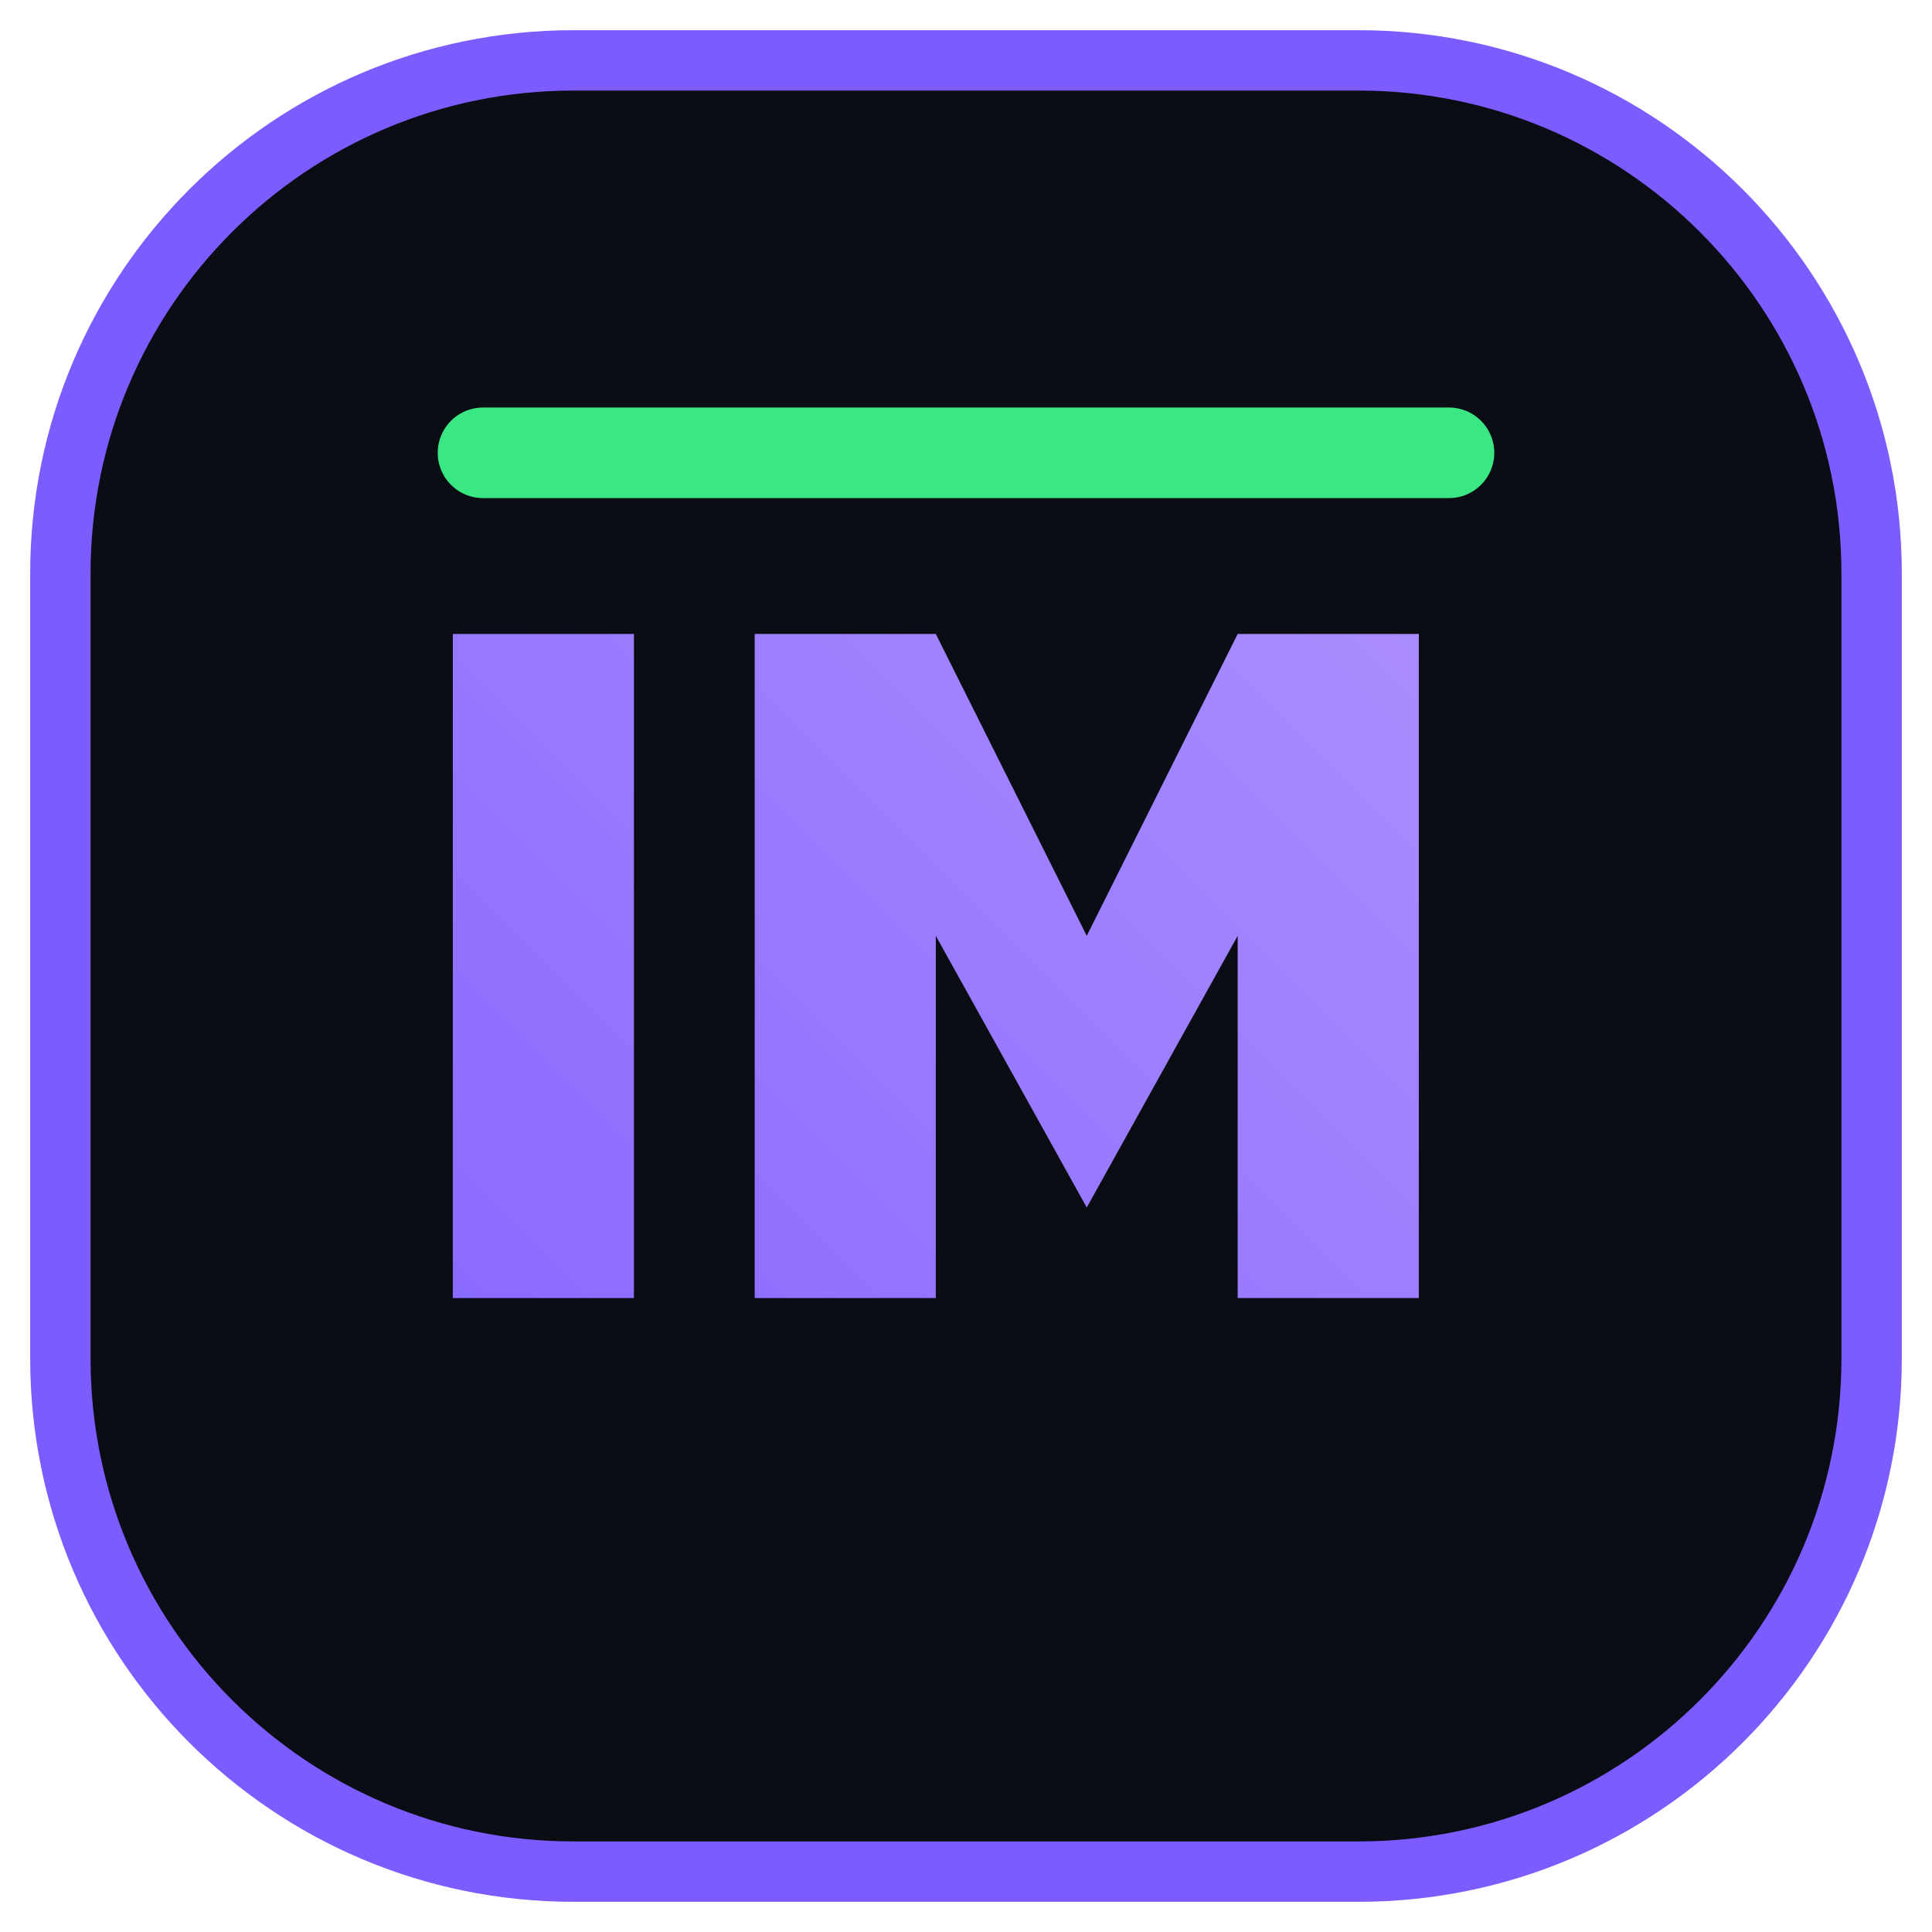
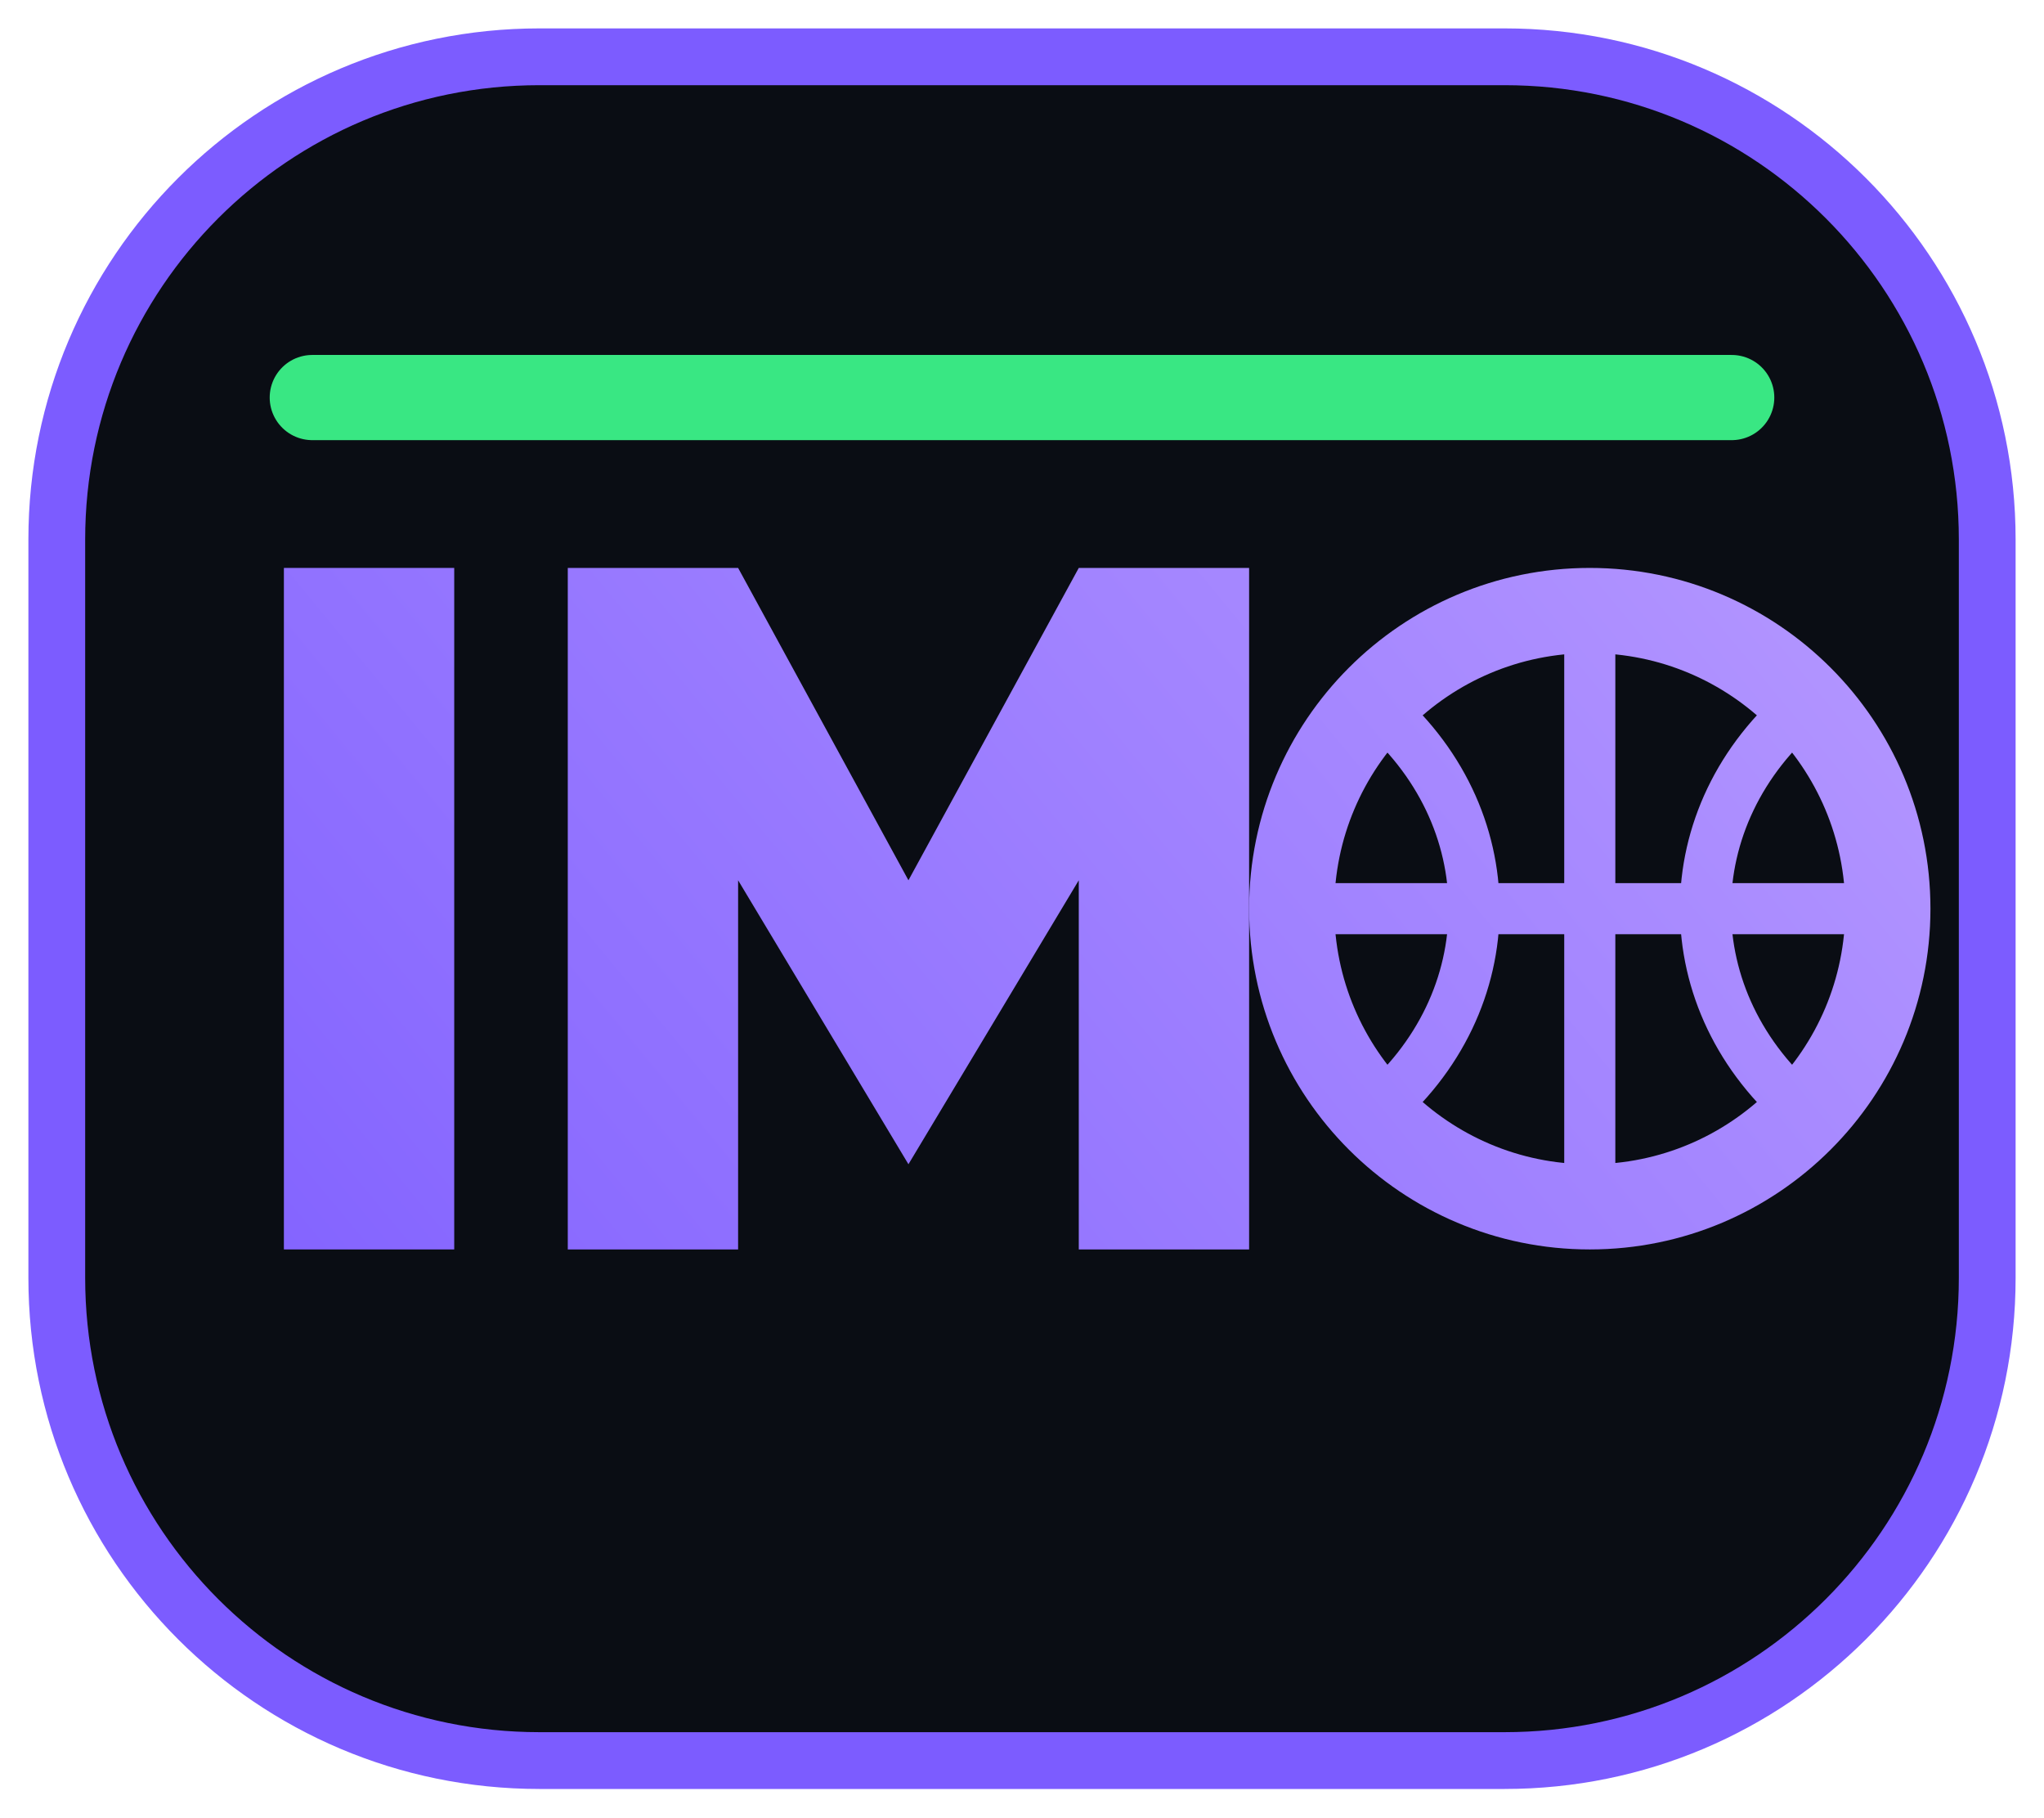
- <svg xmlns="http://www.w3.org/2000/svg" viewBox="0 0 64 64" role="img" aria-label="IMO Dynasty">
+ <svg xmlns="http://www.w3.org/2000/svg" viewBox="0 0 72 64" role="img" aria-label="IMO Dynasty">
  <defs>
-     <linearGradient id="g" x1="6" y1="58" x2="58" y2="6" gradientUnits="userSpaceOnUse">
+     <linearGradient id="imoGradient" x1="7" y1="56" x2="65" y2="8" gradientUnits="userSpaceOnUse">
      <stop stop-color="#7c5cff" />
      <stop offset="1" stop-color="#b99cff" />
    </linearGradient>
  </defs>
-   <rect x="2" y="2" width="60" height="60" rx="17" fill="#0a0d14" stroke="#7c5cff" stroke-width="2" />
-   <path d="M15 43V21h6v22h-6Zm10 0V21h6l5 10 5-10h6v22h-6V31l-5 9-5-9v12h-6Z" fill="url(#g)" />
-   <path d="M16 15h32" stroke="#39e783" stroke-width="3" stroke-linecap="round" />
+   <rect x="2" y="2" width="68" height="60" rx="17" fill="#0a0d14" stroke="#7c5cff" stroke-width="2" />
+   <path d="M10 44V20h6v24h-6Z" fill="url(#imoGradient)" />
+   <path d="M20 44V20h6l6 11 6-11h6v24h-6V31l-6 10-6-10v13h-6Z" fill="url(#imoGradient)" />
+   <circle cx="56" cy="32" r="10.5" fill="none" stroke="url(#imoGradient)" stroke-width="3" />
+   <path d="M45.8 32h20.4M56 21.5v21M48.4 24.8c4.7 3.9 4.7 10.5 0 14.4M63.6 24.8c-4.7 3.9-4.7 10.5 0 14.4" fill="none" stroke="url(#imoGradient)" stroke-width="1.8" stroke-linecap="round" />
+   <path d="M11 14h50" stroke="#39e783" stroke-width="3" stroke-linecap="round" />
</svg>
